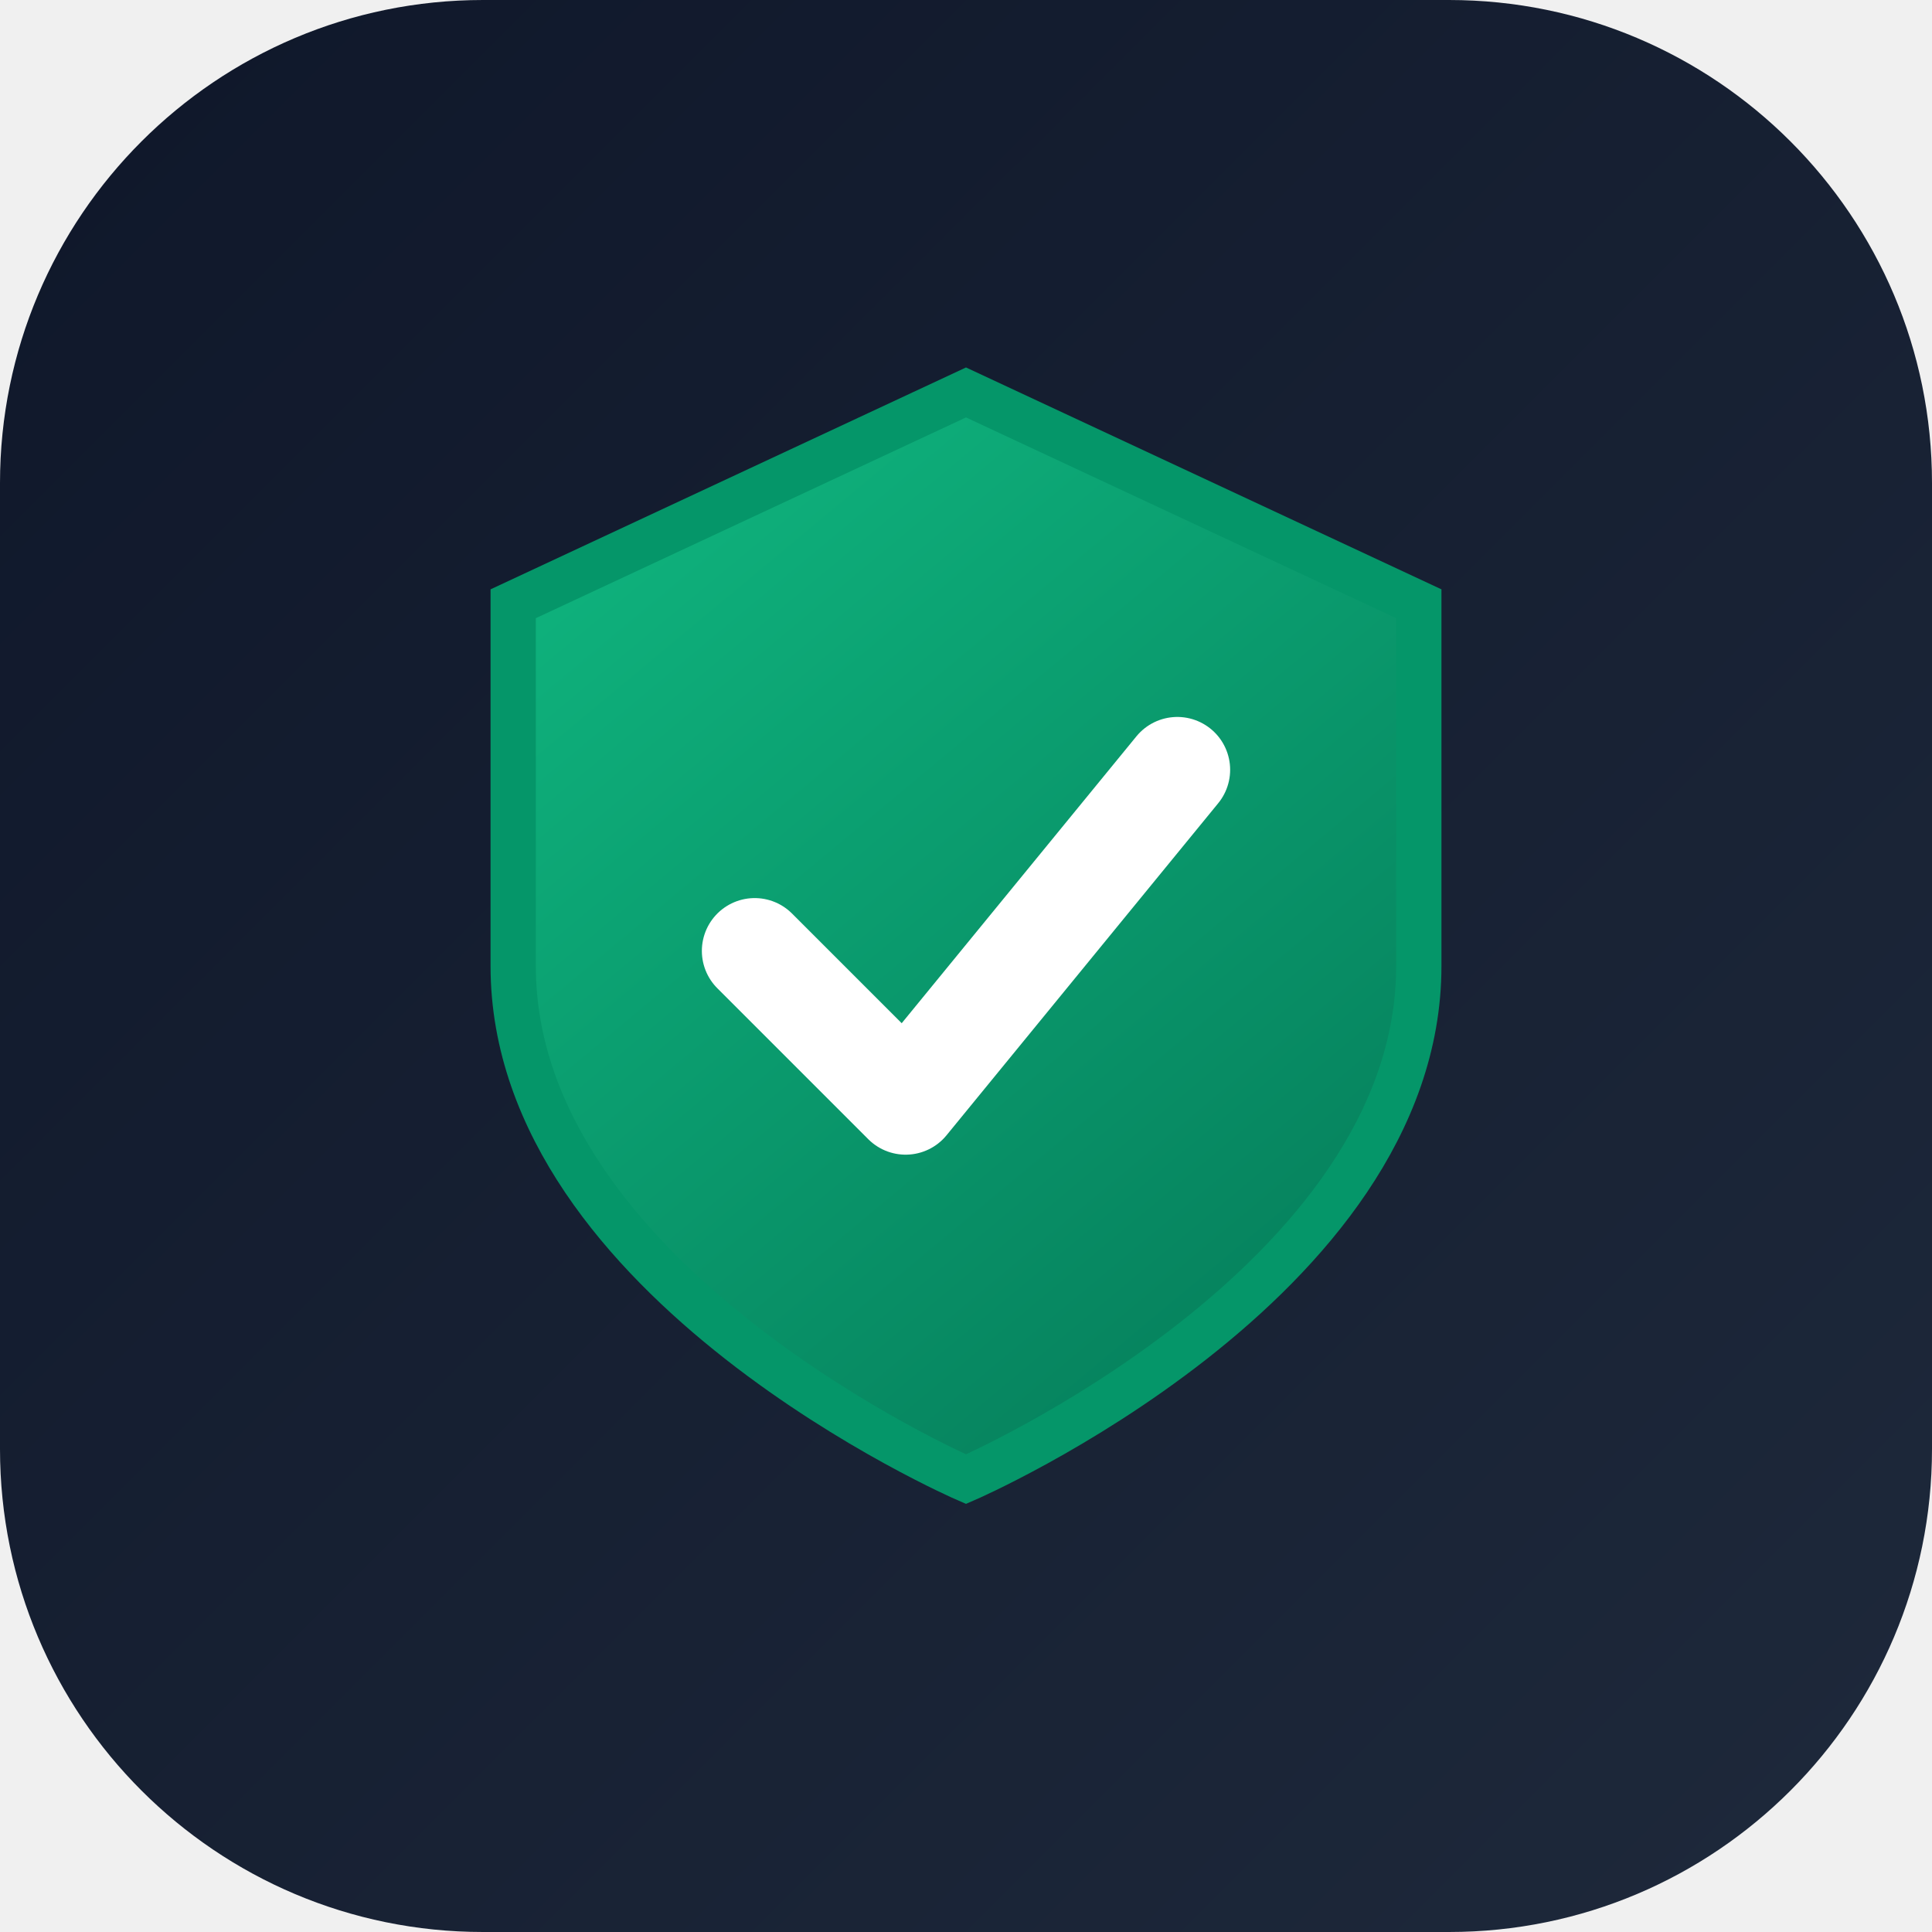
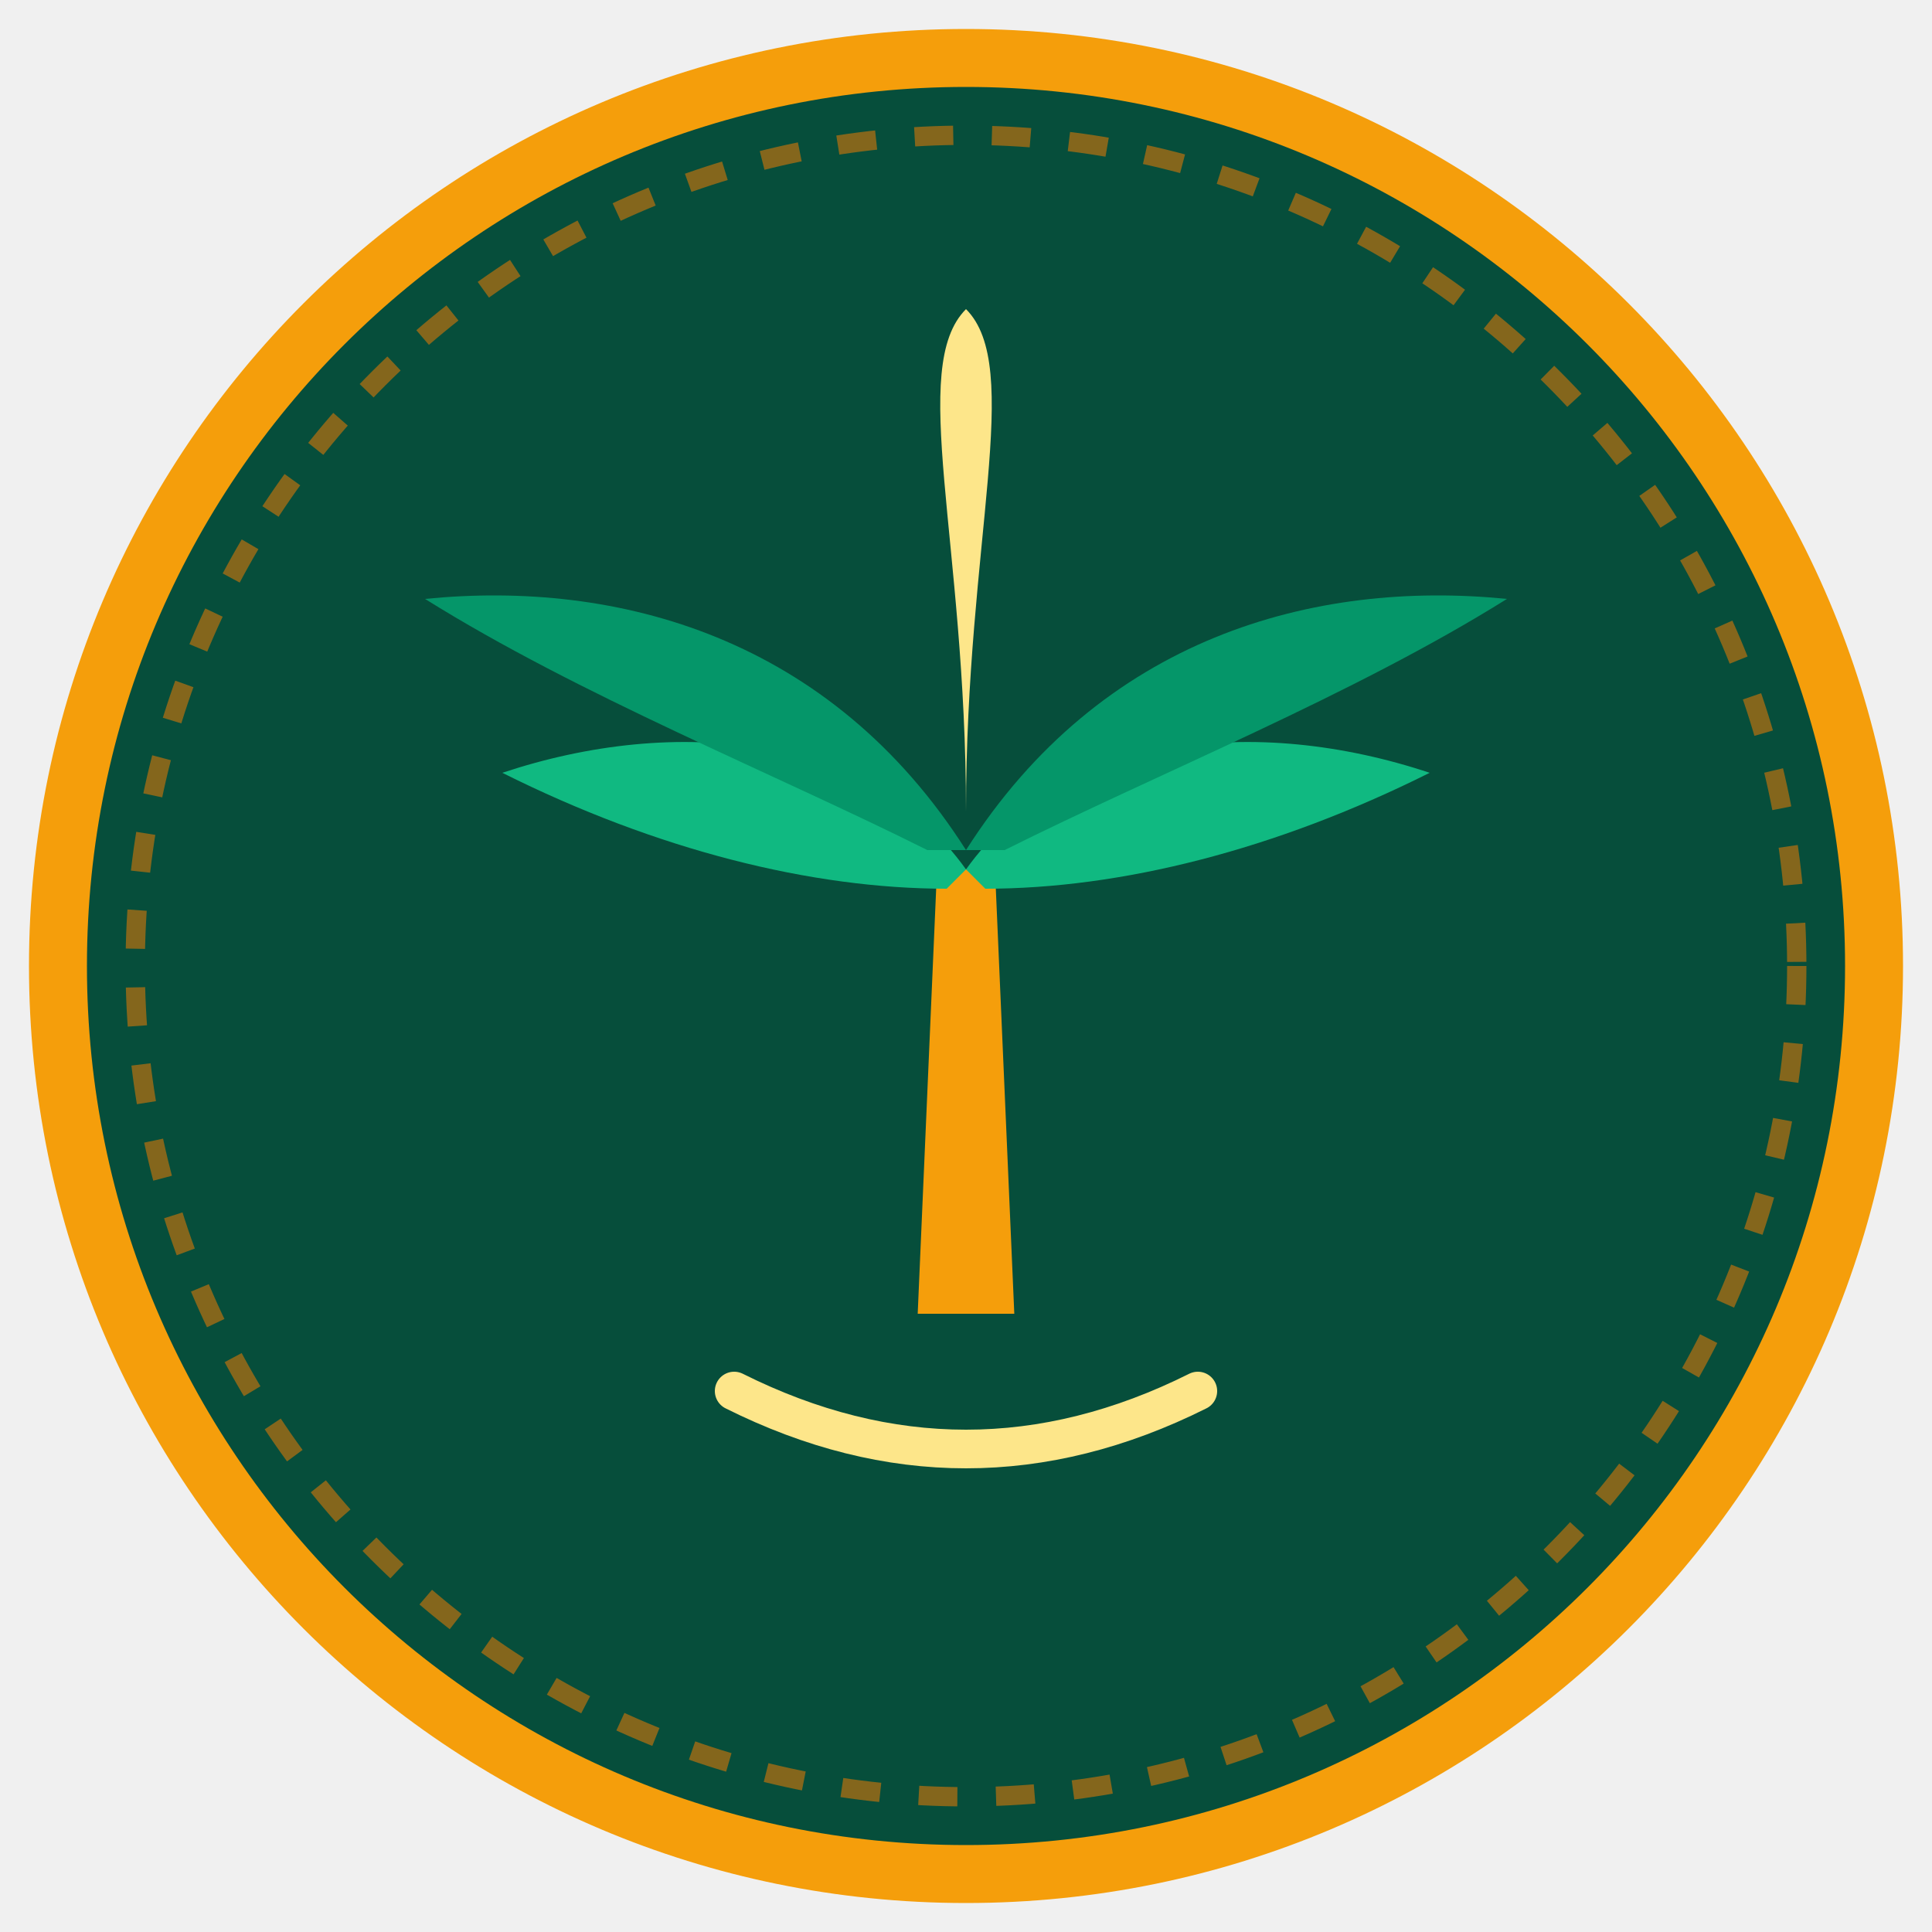
- <svg xmlns="http://www.w3.org/2000/svg" viewBox="0 0 64 64" fill="none">
-   <rect width="64" height="64" rx="16" fill="url(#grad)" />
-   <path d="M32 13L47 20V32C47 42.5 32 49 32 49C32 49 17 42.5 17 32V20L32 13Z" fill="url(#shieldGrad)" stroke="#059669" stroke-width="1.5" />
-   <path d="M25 31.5L30 36.5L39 25.5" stroke="#FFFFFF" stroke-width="3.5" stroke-linecap="round" stroke-linejoin="round" />
-   <defs>
-     <linearGradient id="grad" x1="0" y1="0" x2="64" y2="64" gradientUnits="userSpaceOnUse">
-       <stop stop-color="#0F172A" />
-       <stop offset="1" stop-color="#1E293B" />
-     </linearGradient>
-     <linearGradient id="shieldGrad" x1="17" y1="13" x2="47" y2="49" gradientUnits="userSpaceOnUse">
-       <stop stop-color="#10B981" />
-       <stop offset="1" stop-color="#047857" />
-     </linearGradient>
-   </defs>
+ <svg xmlns="http://www.w3.org/2000/svg" viewBox="0 0 100 100" fill="none">
+   <circle cx="50" cy="50" r="47" fill="#064E3B" stroke="#F59E0B" stroke-width="3" />
+   <circle cx="50" cy="50" r="43" fill="none" stroke="#D97706" stroke-width="1" stroke-dasharray="2 2" opacity="0.6" />
+   <path d="M47.5 68L48.5 45H51.5L52.5 68H47.5Z" fill="#F59E0B" />
+   <path d="M50 45C45 38 35 37 26 40C34 44 42 46 49 46" fill="#10B981" />
+   <path d="M50 45C55 38 65 37 74 40C66 44 58 46 51 46" fill="#10B981" />
+   <path d="M50 44C43 33 32 30 22 31C30 36 40 40 48 44" fill="#059669" />
+   <path d="M50 44C57 33 68 30 78 31C70 36 60 40 52 44" fill="#059669" />
+   <path d="M50 42C50 28 47 19 50 16C53 19 50 28 50 42" fill="#FDE68A" />
+   <path d="M38 72Q50 78 62 72" stroke="#FDE68A" stroke-width="2" stroke-linecap="round" />
</svg>
